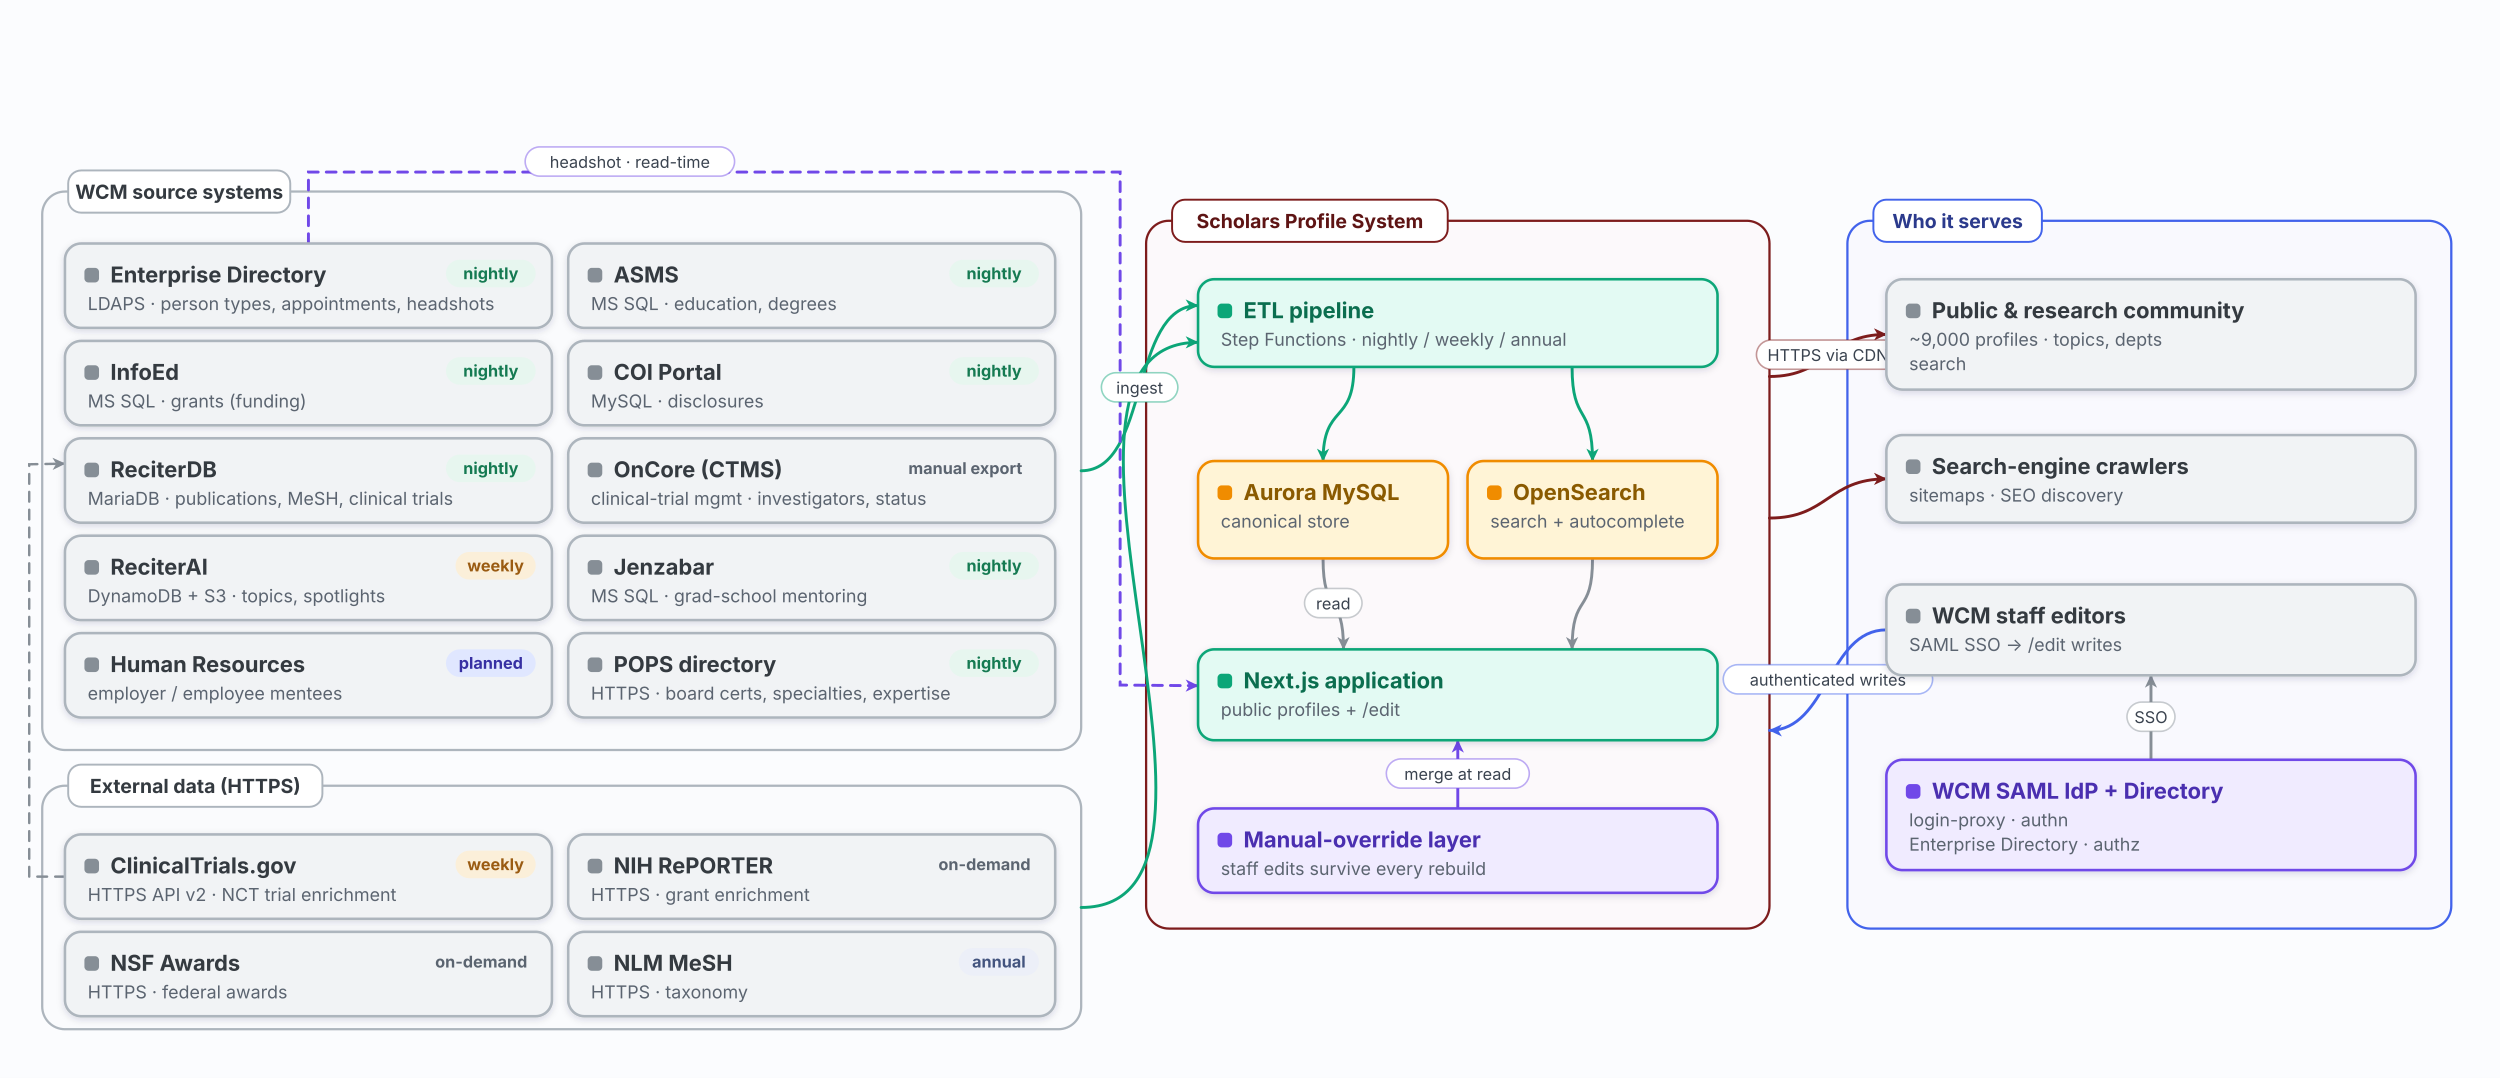
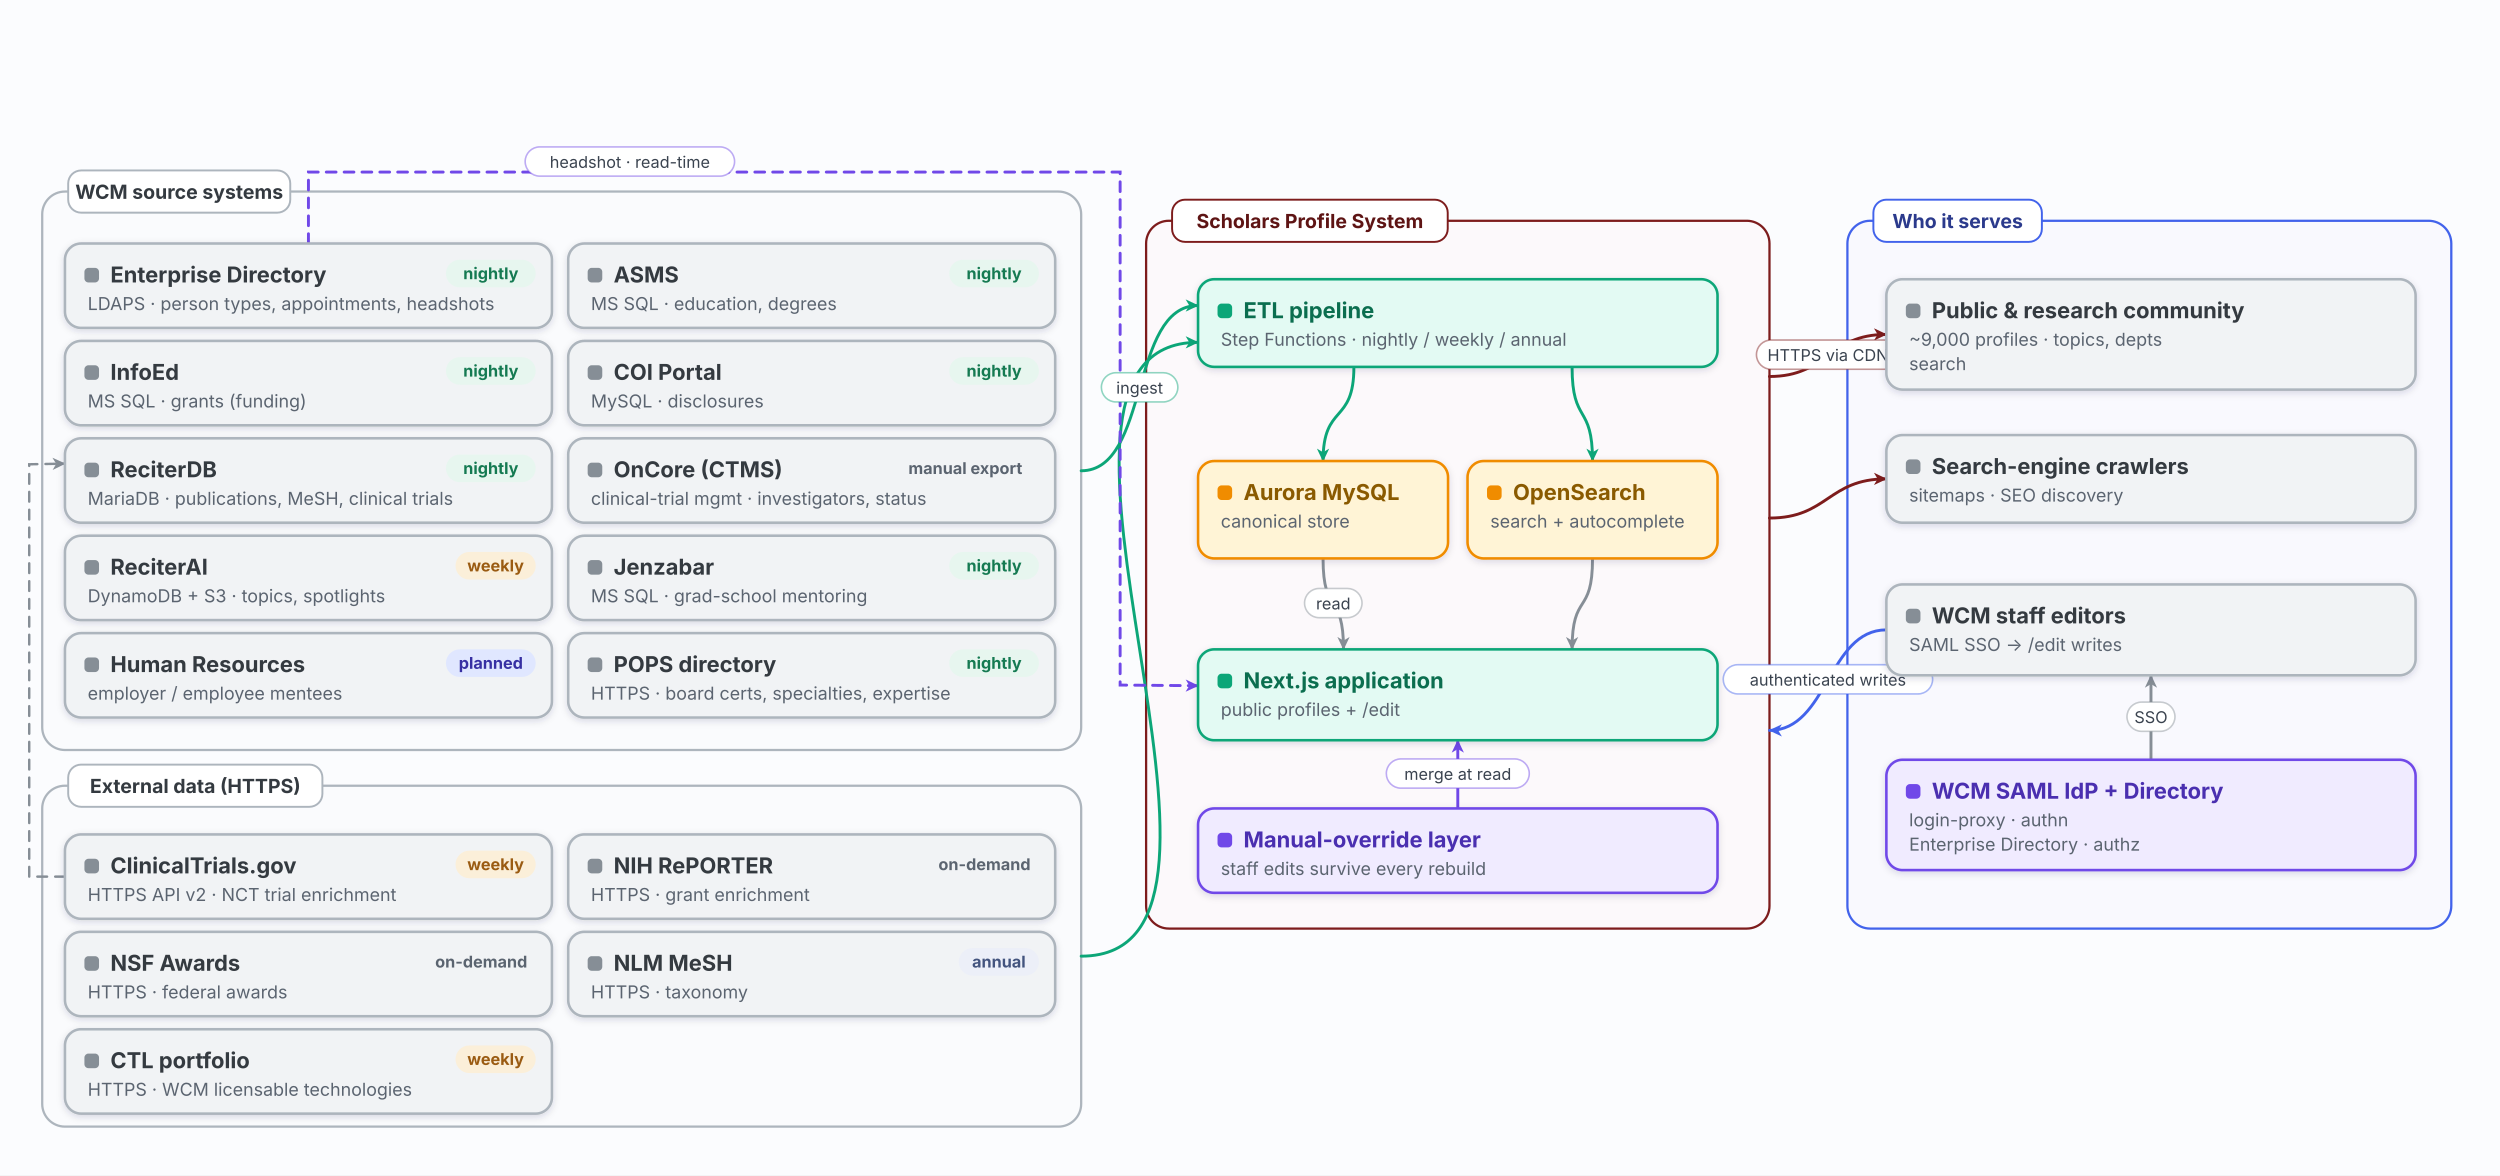
- <svg xmlns="http://www.w3.org/2000/svg" viewBox="0 0 1540 664" width="1540" height="664" font-family="Inter,-apple-system,Segoe UI,Helvetica,Arial,sans-serif">
+ <svg xmlns="http://www.w3.org/2000/svg" viewBox="0 0 1540 724" width="1540" height="724" font-family="Inter,-apple-system,Segoe UI,Helvetica,Arial,sans-serif">
  <rect width="100%" height="100%" fill="#fbfcfe" />
  <defs>
    <filter id="sh" x="-25%" y="-25%" width="150%" height="150%">
      <feDropShadow dx="0" dy="1.4" stdDeviation="2.4" flood-color="#0b1f3a" flood-opacity="0.14" />
    </filter>
    <marker id="mGray" viewBox="0 0 10 10" refX="9" refY="5" markerWidth="9" markerHeight="9" markerUnits="userSpaceOnUse" orient="auto-start-reverse">
      <path d="M0.5,0.8 L9.4,5 L0.5,9.2 L3,5 Z" fill="#868e96" />
    </marker>
    <marker id="mMaroon" viewBox="0 0 10 10" refX="9" refY="5" markerWidth="9" markerHeight="9" markerUnits="userSpaceOnUse" orient="auto-start-reverse">
      <path d="M0.5,0.8 L9.4,5 L0.5,9.2 L3,5 Z" fill="#7d1c1c" />
    </marker>
    <marker id="mRed" viewBox="0 0 10 10" refX="9" refY="5" markerWidth="9" markerHeight="9" markerUnits="userSpaceOnUse" orient="auto-start-reverse">
      <path d="M0.5,0.8 L9.4,5 L0.5,9.2 L3,5 Z" fill="#e03131" />
    </marker>
    <marker id="mGreen" viewBox="0 0 10 10" refX="9" refY="5" markerWidth="9" markerHeight="9" markerUnits="userSpaceOnUse" orient="auto-start-reverse">
      <path d="M0.5,0.8 L9.4,5 L0.5,9.2 L3,5 Z" fill="#2f9e44" />
    </marker>
    <marker id="mIndigo" viewBox="0 0 10 10" refX="9" refY="5" markerWidth="9" markerHeight="9" markerUnits="userSpaceOnUse" orient="auto-start-reverse">
      <path d="M0.5,0.8 L9.4,5 L0.5,9.2 L3,5 Z" fill="#4263eb" />
    </marker>
    <marker id="mViolet" viewBox="0 0 10 10" refX="9" refY="5" markerWidth="9" markerHeight="9" markerUnits="userSpaceOnUse" orient="auto-start-reverse">
      <path d="M0.5,0.8 L9.4,5 L0.5,9.2 L3,5 Z" fill="#7048e8" />
    </marker>
    <marker id="mAmber" viewBox="0 0 10 10" refX="9" refY="5" markerWidth="9" markerHeight="9" markerUnits="userSpaceOnUse" orient="auto-start-reverse">
      <path d="M0.5,0.8 L9.4,5 L0.5,9.2 L3,5 Z" fill="#f08c00" />
    </marker>
    <marker id="mTeal" viewBox="0 0 10 10" refX="9" refY="5" markerWidth="9" markerHeight="9" markerUnits="userSpaceOnUse" orient="auto-start-reverse">
      <path d="M0.5,0.8 L9.4,5 L0.5,9.2 L3,5 Z" fill="#0ca678" />
    </marker>
  </defs>
  <rect x="26" y="118" width="640" height="344" rx="14" fill="#f1f3f5" fill-opacity="0.16" stroke="#adb5bd" stroke-width="1.4" />
-   <rect x="26" y="484" width="640" height="150" rx="14" fill="#f1f3f5" fill-opacity="0.16" stroke="#adb5bd" stroke-width="1.4" />
+   <rect x="26" y="484" width="640" height="210" rx="14" fill="#f1f3f5" fill-opacity="0.16" stroke="#adb5bd" stroke-width="1.4" />
  <rect x="706" y="136" width="384" height="436" rx="14" fill="#fbeaea" fill-opacity="0.16" stroke="#7d1c1c" stroke-width="1.4" />
  <rect x="1138" y="136" width="372" height="436" rx="14" fill="#e7ecff" fill-opacity="0.16" stroke="#4263eb" stroke-width="1.4" />
  <path d="M666,290 C708.394,290 695.606,188.2 738,188.2" fill="none" stroke="#0ca678" stroke-width="1.8" stroke-linecap="round" marker-end="url(#mTeal)" />
-   <path d="M666,559 C786.866,559 617.134,210.88 738,210.88" fill="none" stroke="#0ca678" stroke-width="1.8" stroke-linecap="round" marker-end="url(#mTeal)" />
+   <path d="M666,589 C796.871,589 607.129,210.88 738,210.88" fill="none" stroke="#0ca678" stroke-width="1.8" stroke-linecap="round" marker-end="url(#mTeal)" />
  <path d="M190,150 L190,106 L690,106 L690,422 L738,422.4" fill="none" stroke="#7048e8" stroke-width="1.8" stroke-linecap="round" stroke-dasharray="6 5" marker-end="url(#mViolet)" />
  <path d="M40,540 L18,540 L18,286 L40,285.6" fill="none" stroke="#868e96" stroke-width="1.5" stroke-linecap="round" stroke-dasharray="6 5" marker-end="url(#mGray)" />
  <path d="M834,226 C834,262 815,248 815,284" fill="none" stroke="#0ca678" stroke-width="1.8" stroke-linecap="round" marker-end="url(#mTeal)" />
  <path d="M968.4,226 C968.4,262 981,248 981,284" fill="none" stroke="#0ca678" stroke-width="1.8" stroke-linecap="round" marker-end="url(#mTeal)" />
  <path d="M815,344 C815,380 827.6,364 827.6,400" fill="none" stroke="#868e96" stroke-width="1.8" stroke-linecap="round" marker-end="url(#mGray)" />
  <path d="M981,344 C981,380 968.4,364 968.4,400" fill="none" stroke="#868e96" stroke-width="1.8" stroke-linecap="round" marker-end="url(#mGray)" />
  <path d="M898,498 C898,462 898,492 898,456" fill="none" stroke="#7048e8" stroke-width="1.8" stroke-linecap="round" marker-end="url(#mViolet)" />
  <path d="M1090,231.92 C1126,231.92 1126,206 1162,206" fill="none" stroke="#7d1c1c" stroke-width="1.8" stroke-linecap="round" marker-end="url(#mMaroon)" />
  <path d="M1090,319.12 C1126,319.12 1126,295 1162,295" fill="none" stroke="#7d1c1c" stroke-width="1.8" stroke-linecap="round" marker-end="url(#mMaroon)" />
  <path d="M1162,388 C1126,388 1126,449.92 1090,449.92" fill="none" stroke="#4263eb" stroke-width="1.8" stroke-linecap="round" marker-end="url(#mIndigo)" />
  <path d="M1325,468 C1325,432 1325,452 1325,416" fill="none" stroke="#868e96" stroke-width="1.8" stroke-linecap="round" marker-end="url(#mGray)" />
  <rect x="678.45" y="229.6" width="47.1" height="18" rx="9" fill="#ffffff" stroke="#0ca678" stroke-opacity="0.45" />
  <text x="702" y="242.5" font-size="10" fill="#3a434f" text-anchor="middle">ingest</text>
  <rect x="323.5" y="90.5" width="129" height="18" rx="9" fill="#ffffff" stroke="#7048e8" stroke-opacity="0.45" />
  <text x="388" y="103.4" font-size="10" fill="#3a434f" text-anchor="middle">headshot · read-time</text>
  <rect x="803.6" y="362.5" width="35.4" height="18" rx="9" fill="#ffffff" stroke="#868e96" stroke-opacity="0.45" />
  <text x="821.3" y="375.4" font-size="10" fill="#3a434f" text-anchor="middle">read</text>
  <rect x="853.975" y="467.5" width="88.05" height="18" rx="9" fill="#ffffff" stroke="#7048e8" stroke-opacity="0.45" />
  <text x="898" y="480.4" font-size="10" fill="#3a434f" text-anchor="middle">merge at read</text>
  <rect x="1081.975" y="209.46" width="88.05" height="18" rx="9" fill="#ffffff" stroke="#7d1c1c" stroke-opacity="0.45" />
  <text x="1126" y="222.36" font-size="10" fill="#3a434f" text-anchor="middle">HTTPS via CDN</text>
  <rect x="1061.5" y="409.46" width="129" height="18" rx="9" fill="#ffffff" stroke="#4263eb" stroke-opacity="0.45" />
  <text x="1126" y="422.36" font-size="10" fill="#3a434f" text-anchor="middle">authenticated writes</text>
  <rect x="1310.225" y="432.5" width="29.55" height="18" rx="9" fill="#ffffff" stroke="#868e96" stroke-opacity="0.45" />
  <text x="1325" y="445.4" font-size="10" fill="#3a434f" text-anchor="middle">SSO</text>
  <g>
    <rect x="42" y="105" width="136.8" height="26" rx="8" fill="#ffffff" stroke="#adb5bd" stroke-width="1.2" />
    <text x="110.4" y="122.5" font-size="12" font-weight="700" fill="#343a40" text-anchor="middle">WCM source systems</text>
  </g>
  <g>
    <rect x="42" y="471" width="156.6" height="26" rx="8" fill="#ffffff" stroke="#adb5bd" stroke-width="1.2" />
    <text x="120.3" y="488.5" font-size="12" font-weight="700" fill="#343a40" text-anchor="middle">External data (HTTPS)</text>
  </g>
  <g>
    <rect x="722" y="123" width="169.8" height="26" rx="8" fill="#ffffff" stroke="#7d1c1c" stroke-width="1.2" />
    <text x="806.9" y="140.5" font-size="12" font-weight="700" fill="#5e1414" text-anchor="middle">Scholars Profile System</text>
  </g>
  <g>
    <rect x="1154" y="123" width="103.8" height="26" rx="8" fill="#ffffff" stroke="#4263eb" stroke-width="1.2" />
    <text x="1205.9" y="140.5" font-size="12" font-weight="700" fill="#2b3a8c" text-anchor="middle">Who it serves</text>
  </g>
  <g>
    <rect x="40" y="150" width="300" height="52" rx="10" fill="#f1f3f5" stroke="#adb5bd" stroke-width="1.6" filter="url(#sh)" />
    <rect x="52" y="165" width="9" height="9" rx="2.5" fill="#868e96" />
    <text x="68" y="174" font-size="13.5" font-weight="700" fill="#343a40">Enterprise Directory</text>
    <text x="54" y="191" font-size="11" fill="#5b6470">LDAPS · person types, appointments, headshots</text>
    <rect x="274.7" y="160" width="55.3" height="17" rx="8.5" fill="#e7f6ef" />
    <text x="302.35" y="172" font-size="10" font-weight="700" fill="#157a52" text-anchor="middle">nightly</text>
  </g>
  <g>
    <rect x="350" y="150" width="300" height="52" rx="10" fill="#f1f3f5" stroke="#adb5bd" stroke-width="1.6" filter="url(#sh)" />
    <rect x="362" y="165" width="9" height="9" rx="2.5" fill="#868e96" />
    <text x="378" y="174" font-size="13.5" font-weight="700" fill="#343a40">ASMS</text>
    <text x="364" y="191" font-size="11" fill="#5b6470">MS SQL · education, degrees</text>
    <rect x="584.7" y="160" width="55.3" height="17" rx="8.5" fill="#e7f6ef" />
    <text x="612.35" y="172" font-size="10" font-weight="700" fill="#157a52" text-anchor="middle">nightly</text>
  </g>
  <g>
    <rect x="40" y="210" width="300" height="52" rx="10" fill="#f1f3f5" stroke="#adb5bd" stroke-width="1.6" filter="url(#sh)" />
    <rect x="52" y="225" width="9" height="9" rx="2.5" fill="#868e96" />
    <text x="68" y="234" font-size="13.5" font-weight="700" fill="#343a40">InfoEd</text>
    <text x="54" y="251" font-size="11" fill="#5b6470">MS SQL · grants (funding)</text>
    <rect x="274.7" y="220" width="55.3" height="17" rx="8.5" fill="#e7f6ef" />
    <text x="302.35" y="232" font-size="10" font-weight="700" fill="#157a52" text-anchor="middle">nightly</text>
  </g>
  <g>
    <rect x="350" y="210" width="300" height="52" rx="10" fill="#f1f3f5" stroke="#adb5bd" stroke-width="1.6" filter="url(#sh)" />
    <rect x="362" y="225" width="9" height="9" rx="2.5" fill="#868e96" />
    <text x="378" y="234" font-size="13.5" font-weight="700" fill="#343a40">COI Portal</text>
    <text x="364" y="251" font-size="11" fill="#5b6470">MySQL · disclosures</text>
    <rect x="584.7" y="220" width="55.3" height="17" rx="8.5" fill="#e7f6ef" />
    <text x="612.35" y="232" font-size="10" font-weight="700" fill="#157a52" text-anchor="middle">nightly</text>
  </g>
  <g>
    <rect x="40" y="270" width="300" height="52" rx="10" fill="#f1f3f5" stroke="#adb5bd" stroke-width="1.6" filter="url(#sh)" />
    <rect x="52" y="285" width="9" height="9" rx="2.5" fill="#868e96" />
    <text x="68" y="294" font-size="13.5" font-weight="700" fill="#343a40">ReciterDB</text>
    <text x="54" y="311" font-size="11" fill="#5b6470">MariaDB · publications, MeSH, clinical trials</text>
    <rect x="274.7" y="280" width="55.3" height="17" rx="8.5" fill="#e7f6ef" />
    <text x="302.35" y="292" font-size="10" font-weight="700" fill="#157a52" text-anchor="middle">nightly</text>
  </g>
  <g>
    <rect x="350" y="270" width="300" height="52" rx="10" fill="#f1f3f5" stroke="#adb5bd" stroke-width="1.6" filter="url(#sh)" />
    <rect x="362" y="285" width="9" height="9" rx="2.5" fill="#868e96" />
    <text x="378" y="294" font-size="13.5" font-weight="700" fill="#343a40">OnCore (CTMS)</text>
    <text x="364" y="311" font-size="11" fill="#5b6470">clinical-trial mgmt · investigators, status</text>
    <rect x="549.3" y="280" width="90.7" height="17" rx="8.5" fill="#f1f3f5" />
    <text x="594.65" y="292" font-size="10" font-weight="700" fill="#5b6470" text-anchor="middle">manual export</text>
  </g>
  <g>
    <rect x="40" y="330" width="300" height="52" rx="10" fill="#f1f3f5" stroke="#adb5bd" stroke-width="1.6" filter="url(#sh)" />
    <rect x="52" y="345" width="9" height="9" rx="2.5" fill="#868e96" />
    <text x="68" y="354" font-size="13.5" font-weight="700" fill="#343a40">ReciterAI</text>
    <text x="54" y="371" font-size="11" fill="#5b6470">DynamoDB + S3 · topics, spotlights</text>
    <rect x="280.6" y="340" width="49.4" height="17" rx="8.5" fill="#fbefd9" />
    <text x="305.3" y="352" font-size="10" font-weight="700" fill="#9a5b12" text-anchor="middle">weekly</text>
  </g>
  <g>
    <rect x="350" y="330" width="300" height="52" rx="10" fill="#f1f3f5" stroke="#adb5bd" stroke-width="1.6" filter="url(#sh)" />
    <rect x="362" y="345" width="9" height="9" rx="2.5" fill="#868e96" />
    <text x="378" y="354" font-size="13.5" font-weight="700" fill="#343a40">Jenzabar</text>
    <text x="364" y="371" font-size="11" fill="#5b6470">MS SQL · grad-school mentoring</text>
    <rect x="584.7" y="340" width="55.3" height="17" rx="8.5" fill="#e7f6ef" />
    <text x="612.35" y="352" font-size="10" font-weight="700" fill="#157a52" text-anchor="middle">nightly</text>
  </g>
  <g>
    <rect x="40" y="390" width="300" height="52" rx="10" fill="#f1f3f5" stroke="#adb5bd" stroke-width="1.6" filter="url(#sh)" />
    <rect x="52" y="405" width="9" height="9" rx="2.5" fill="#868e96" />
    <text x="68" y="414" font-size="13.5" font-weight="700" fill="#343a40">Human Resources</text>
    <text x="54" y="431" font-size="11" fill="#5b6470">employer / employee mentees</text>
    <rect x="274.7" y="400" width="55.3" height="17" rx="8.5" fill="#e0e7ff" />
    <text x="302.35" y="412" font-size="10" font-weight="700" fill="#3730a3" text-anchor="middle">planned</text>
  </g>
  <g>
    <rect x="350" y="390" width="300" height="52" rx="10" fill="#f1f3f5" stroke="#adb5bd" stroke-width="1.6" filter="url(#sh)" />
    <rect x="362" y="405" width="9" height="9" rx="2.5" fill="#868e96" />
    <text x="378" y="414" font-size="13.5" font-weight="700" fill="#343a40">POPS directory</text>
    <text x="364" y="431" font-size="11" fill="#5b6470">HTTPS · board certs, specialties, expertise</text>
    <rect x="584.7" y="400" width="55.3" height="17" rx="8.5" fill="#e7f6ef" />
    <text x="612.35" y="412" font-size="10" font-weight="700" fill="#157a52" text-anchor="middle">nightly</text>
  </g>
  <g>
    <rect x="40" y="514" width="300" height="52" rx="10" fill="#f1f3f5" stroke="#adb5bd" stroke-width="1.6" filter="url(#sh)" />
    <rect x="52" y="529" width="9" height="9" rx="2.5" fill="#868e96" />
    <text x="68" y="538" font-size="13.5" font-weight="700" fill="#343a40">ClinicalTrials.gov</text>
    <text x="54" y="555" font-size="11" fill="#5b6470">HTTPS API v2 · NCT trial enrichment</text>
    <rect x="280.6" y="524" width="49.4" height="17" rx="8.5" fill="#fbefd9" />
    <text x="305.3" y="536" font-size="10" font-weight="700" fill="#9a5b12" text-anchor="middle">weekly</text>
  </g>
  <g>
    <rect x="350" y="514" width="300" height="52" rx="10" fill="#f1f3f5" stroke="#adb5bd" stroke-width="1.6" filter="url(#sh)" />
    <rect x="362" y="529" width="9" height="9" rx="2.5" fill="#868e96" />
    <text x="378" y="538" font-size="13.5" font-weight="700" fill="#343a40">NIH RePORTER</text>
    <text x="364" y="555" font-size="11" fill="#5b6470">HTTPS · grant enrichment</text>
    <rect x="572.9" y="524" width="67.1" height="17" rx="8.5" fill="#f1f3f5" />
    <text x="606.45" y="536" font-size="10" font-weight="700" fill="#5b6470" text-anchor="middle">on-demand</text>
  </g>
  <g>
    <rect x="40" y="574" width="300" height="52" rx="10" fill="#f1f3f5" stroke="#adb5bd" stroke-width="1.6" filter="url(#sh)" />
    <rect x="52" y="589" width="9" height="9" rx="2.5" fill="#868e96" />
    <text x="68" y="598" font-size="13.5" font-weight="700" fill="#343a40">NSF Awards</text>
    <text x="54" y="615" font-size="11" fill="#5b6470">HTTPS · federal awards</text>
    <rect x="262.9" y="584" width="67.1" height="17" rx="8.5" fill="#f1f3f5" />
    <text x="296.45" y="596" font-size="10" font-weight="700" fill="#5b6470" text-anchor="middle">on-demand</text>
  </g>
  <g>
    <rect x="350" y="574" width="300" height="52" rx="10" fill="#f1f3f5" stroke="#adb5bd" stroke-width="1.6" filter="url(#sh)" />
    <rect x="362" y="589" width="9" height="9" rx="2.5" fill="#868e96" />
    <text x="378" y="598" font-size="13.5" font-weight="700" fill="#343a40">NLM MeSH</text>
    <text x="364" y="615" font-size="11" fill="#5b6470">HTTPS · taxonomy</text>
    <rect x="590.6" y="584" width="49.4" height="17" rx="8.5" fill="#eceff8" />
    <text x="615.3" y="596" font-size="10" font-weight="700" fill="#43547e" text-anchor="middle">annual</text>
  </g>
  <g>
+     <rect x="40" y="634" width="300" height="52" rx="10" fill="#f1f3f5" stroke="#adb5bd" stroke-width="1.6" filter="url(#sh)" />
+     <rect x="52" y="649" width="9" height="9" rx="2.5" fill="#868e96" />
+     <text x="68" y="658" font-size="13.5" font-weight="700" fill="#343a40">CTL portfolio</text>
+     <text x="54" y="675" font-size="11" fill="#5b6470">HTTPS · WCM licensable technologies</text>
+     <rect x="280.6" y="644" width="49.4" height="17" rx="8.5" fill="#fbefd9" />
+     <text x="305.3" y="656" font-size="10" font-weight="700" fill="#9a5b12" text-anchor="middle">weekly</text>
+   </g>
+   <g>
    <rect x="738" y="172" width="320" height="54" rx="10" fill="#e3faf3" stroke="#0ca678" stroke-width="1.6" filter="url(#sh)" />
    <rect x="750" y="187" width="9" height="9" rx="2.5" fill="#0ca678" />
    <text x="766" y="196" font-size="13.5" font-weight="700" fill="#0b6e4f">ETL pipeline</text>
    <text x="752" y="213" font-size="11" fill="#5b6470">Step Functions · nightly / weekly / annual</text>
  </g>
  <g>
    <rect x="738" y="284" width="154" height="60" rx="10" fill="#fff4d6" stroke="#f08c00" stroke-width="1.6" filter="url(#sh)" />
    <rect x="750" y="299" width="9" height="9" rx="2.5" fill="#f08c00" />
    <text x="766" y="308" font-size="13.5" font-weight="700" fill="#8a5a00">Aurora MySQL</text>
    <text x="752" y="325" font-size="11" fill="#5b6470">canonical store</text>
  </g>
  <g>
    <rect x="904" y="284" width="154" height="60" rx="10" fill="#fff4d6" stroke="#f08c00" stroke-width="1.6" filter="url(#sh)" />
    <rect x="916" y="299" width="9" height="9" rx="2.5" fill="#f08c00" />
    <text x="932" y="308" font-size="13.5" font-weight="700" fill="#8a5a00">OpenSearch</text>
    <text x="918" y="325" font-size="11" fill="#5b6470">search + autocomplete</text>
  </g>
  <g>
    <rect x="738" y="400" width="320" height="56" rx="10" fill="#e3faf3" stroke="#0ca678" stroke-width="1.6" filter="url(#sh)" />
    <rect x="750" y="415" width="9" height="9" rx="2.5" fill="#0ca678" />
    <text x="766" y="424" font-size="13.5" font-weight="700" fill="#0b6e4f">Next.js application</text>
    <text x="752" y="441" font-size="11" fill="#5b6470">public profiles + /edit</text>
  </g>
  <g>
    <rect x="738" y="498" width="320" height="52" rx="10" fill="#f0ebff" stroke="#7048e8" stroke-width="1.6" filter="url(#sh)" />
    <rect x="750" y="513" width="9" height="9" rx="2.5" fill="#7048e8" />
    <text x="766" y="522" font-size="13.5" font-weight="700" fill="#4a2fb0">Manual-override layer</text>
    <text x="752" y="539" font-size="11" fill="#5b6470">staff edits survive every rebuild</text>
  </g>
  <g>
    <rect x="1162" y="172" width="326" height="68" rx="10" fill="#f1f3f5" stroke="#adb5bd" stroke-width="1.6" filter="url(#sh)" />
    <rect x="1174" y="187" width="9" height="9" rx="2.5" fill="#868e96" />
    <text x="1190" y="196" font-size="13.5" font-weight="700" fill="#343a40">Public &amp; research community</text>
    <text x="1176" y="213" font-size="11" fill="#5b6470">~9,000 profiles · topics, depts</text>
    <text x="1176" y="228" font-size="11" fill="#5b6470">search</text>
  </g>
  <g>
    <rect x="1162" y="268" width="326" height="54" rx="10" fill="#f1f3f5" stroke="#adb5bd" stroke-width="1.6" filter="url(#sh)" />
    <rect x="1174" y="283" width="9" height="9" rx="2.5" fill="#868e96" />
    <text x="1190" y="292" font-size="13.5" font-weight="700" fill="#343a40">Search-engine crawlers</text>
    <text x="1176" y="309" font-size="11" fill="#5b6470">sitemaps · SEO discovery</text>
  </g>
  <g>
    <rect x="1162" y="360" width="326" height="56" rx="10" fill="#f1f3f5" stroke="#adb5bd" stroke-width="1.6" filter="url(#sh)" />
    <rect x="1174" y="375" width="9" height="9" rx="2.5" fill="#868e96" />
    <text x="1190" y="384" font-size="13.5" font-weight="700" fill="#343a40">WCM staff editors</text>
    <text x="1176" y="401" font-size="11" fill="#5b6470">SAML SSO -&gt; /edit writes</text>
  </g>
  <g>
    <rect x="1162" y="468" width="326" height="68" rx="10" fill="#f0ebff" stroke="#7048e8" stroke-width="1.6" filter="url(#sh)" />
    <rect x="1174" y="483" width="9" height="9" rx="2.5" fill="#7048e8" />
    <text x="1190" y="492" font-size="13.5" font-weight="700" fill="#4a2fb0">WCM SAML IdP + Directory</text>
    <text x="1176" y="509" font-size="11" fill="#5b6470">login-proxy · authn</text>
    <text x="1176" y="524" font-size="11" fill="#5b6470">Enterprise Directory · authz</text>
  </g>
</svg>
